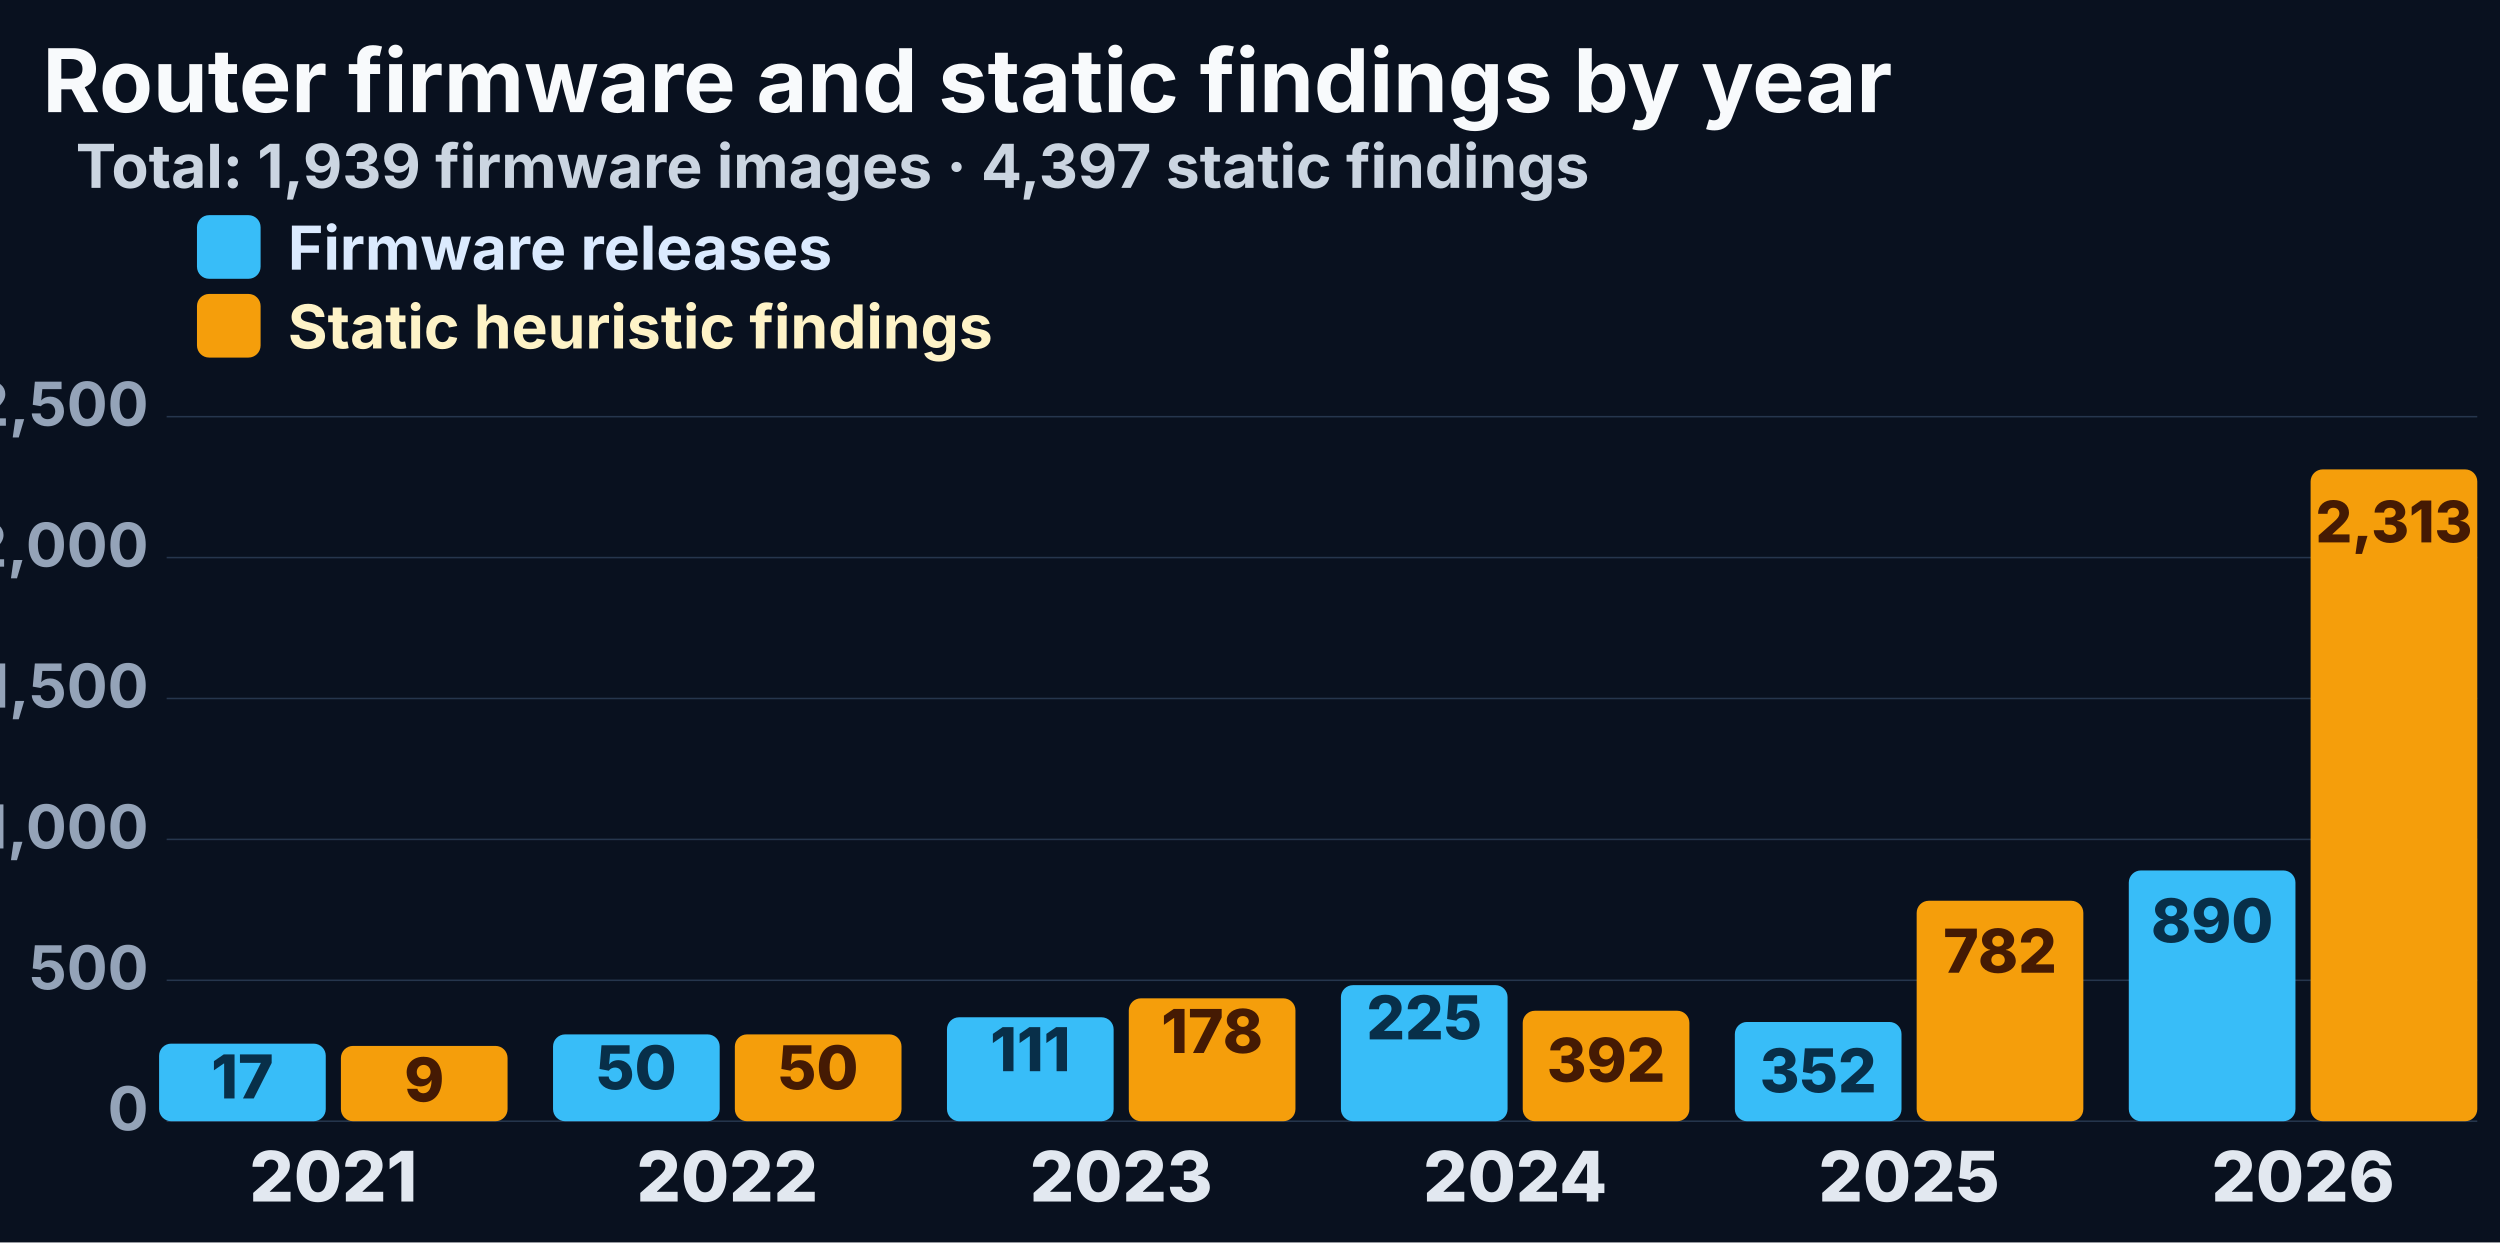
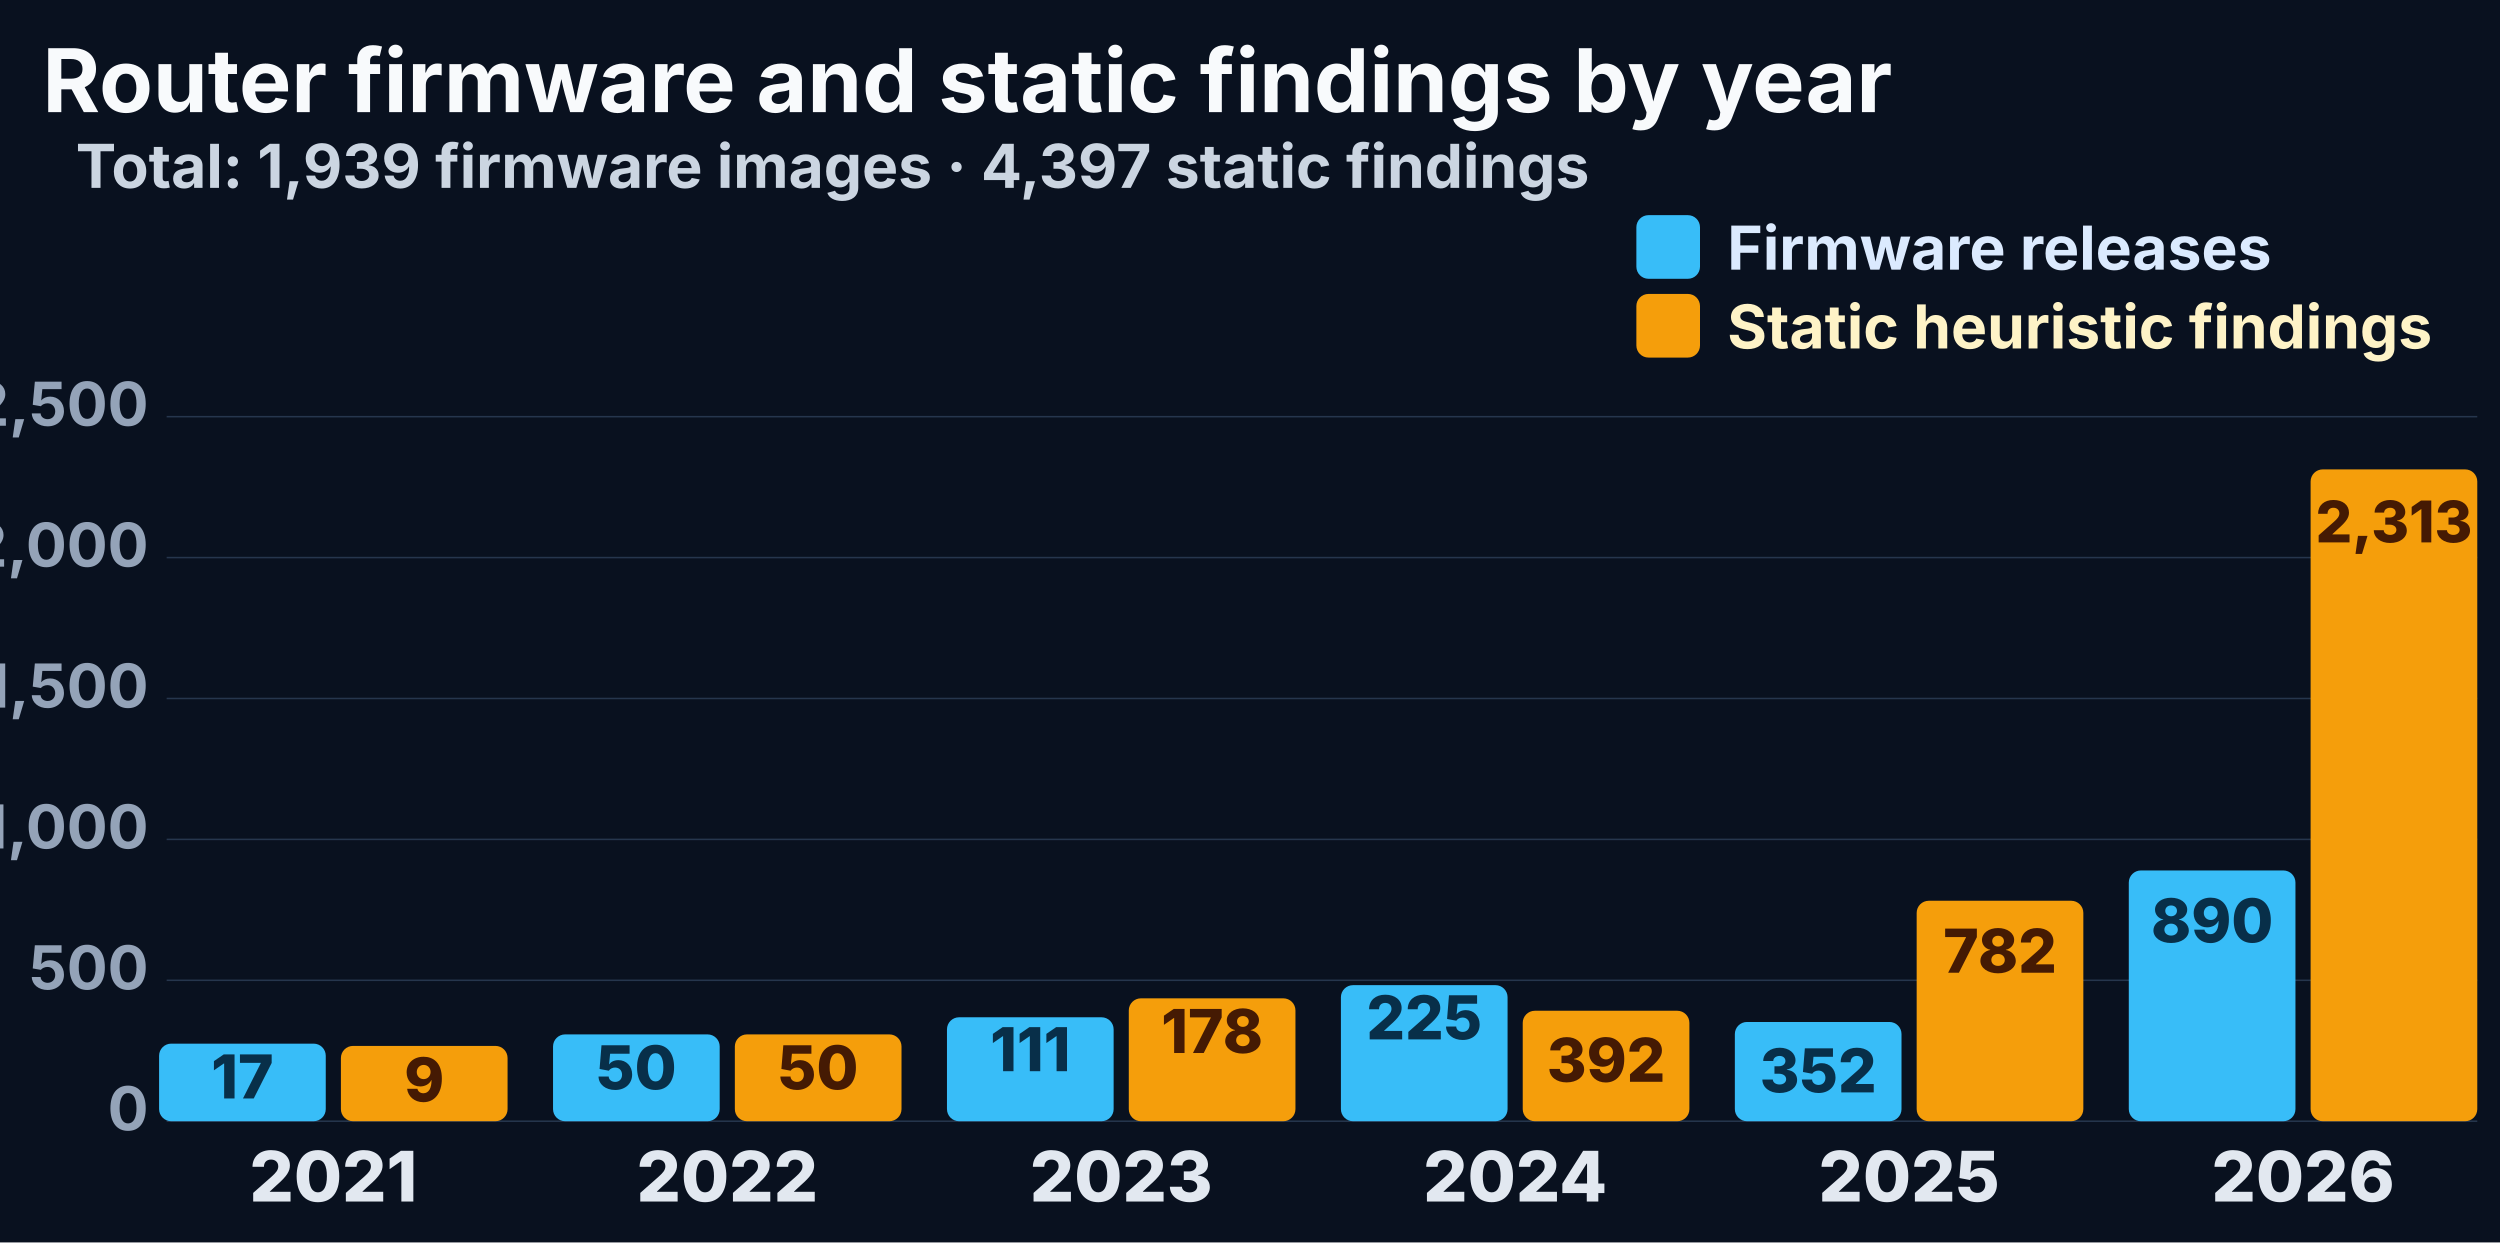
<svg xmlns="http://www.w3.org/2000/svg" width="1650" height="820" viewBox="0 0 1650 820" role="img" aria-labelledby="title desc">
  <rect width="1650" height="820" fill="#09111f" />
  <text x="28" y="74" fill="#f8fafc" font-family="Inter, Arial, sans-serif" font-size="58" font-weight="700">
    Router firmware and static findings by year
  </text>
  <text x="50" y="124" fill="#cbd5e1" font-family="Inter, Arial, sans-serif" font-size="40" font-weight="700">
    Total: 1,939 firmware images · 4,397 static findings
  </text>
  <g font-family="Inter, Arial, sans-serif" font-size="40" font-weight="700">
-     <rect x="130" y="142" width="42" height="42" rx="8" fill="#38bdf8" />
-     <text x="190" y="178" fill="#dbeafe">Firmware releases</text>
-     <rect x="130" y="194" width="42" height="42" rx="8" fill="#f59e0b" />
-     <text x="190" y="230" fill="#fef3c7">Static heuristic findings</text>
+     <rect x="1080" y="142" width="42" height="42" rx="8" fill="#38bdf8" />
+     <text x="1140" y="178" fill="#dbeafe">Firmware releases</text>
+     <rect x="1080" y="194" width="42" height="42" rx="8" fill="#f59e0b" />
+     <text x="1140" y="230" fill="#fef3c7">Static heuristic findings</text>
  </g>
  <g stroke="#26364d" stroke-width="1">
    <line x1="110" y1="740" x2="1635" y2="740" />
    <line x1="110" y1="647" x2="1635" y2="647" />
    <line x1="110" y1="554" x2="1635" y2="554" />
    <line x1="110" y1="461" x2="1635" y2="461" />
    <line x1="110" y1="368" x2="1635" y2="368" />
    <line x1="110" y1="275" x2="1635" y2="275" />
  </g>
  <g fill="#94a3b8" font-family="Inter, Arial, sans-serif" font-size="40" font-weight="700" text-anchor="end">
    <text x="98" y="746">0</text>
    <text x="98" y="653">500</text>
    <text x="98" y="560">1,000</text>
    <text x="98" y="467">1,500</text>
    <text x="98" y="374">2,000</text>
    <text x="98" y="281">2,500</text>
  </g>
  <rect x="105" y="688.8" width="110" height="51.2" rx="8" fill="#38bdf8" />
  <rect x="225" y="690.3" width="110" height="49.7" rx="8" fill="#f59e0b" />
  <text x="160" y="725" fill="#082f49" font-family="Inter, Arial, sans-serif" font-size="40" font-weight="800" text-anchor="middle">17</text>
  <text x="280" y="727" fill="#451a03" font-family="Inter, Arial, sans-serif" font-size="40" font-weight="800" text-anchor="middle">9</text>
  <rect x="365" y="682.7" width="110" height="57.3" rx="8" fill="#38bdf8" />
  <rect x="485" y="682.7" width="110" height="57.3" rx="8" fill="#f59e0b" />
  <text x="420" y="719" fill="#082f49" font-family="Inter, Arial, sans-serif" font-size="40" font-weight="800" text-anchor="middle">50</text>
  <text x="540" y="719" fill="#451a03" font-family="Inter, Arial, sans-serif" font-size="40" font-weight="800" text-anchor="middle">50</text>
  <rect x="625" y="671.4" width="110" height="68.6" rx="8" fill="#38bdf8" />
  <rect x="745" y="658.9" width="110" height="81.1" rx="8" fill="#f59e0b" />
  <text x="680" y="707" fill="#082f49" font-family="Inter, Arial, sans-serif" font-size="40" font-weight="800" text-anchor="middle">111</text>
  <text x="800" y="695" fill="#451a03" font-family="Inter, Arial, sans-serif" font-size="40" font-weight="800" text-anchor="middle">178</text>
  <rect x="885" y="650.2" width="110" height="89.8" rx="8" fill="#38bdf8" />
  <rect x="1005" y="667.1" width="110" height="72.9" rx="8" fill="#f59e0b" />
  <text x="940" y="686" fill="#082f49" font-family="Inter, Arial, sans-serif" font-size="40" font-weight="800" text-anchor="middle">225</text>
  <text x="1060" y="714" fill="#451a03" font-family="Inter, Arial, sans-serif" font-size="40" font-weight="800" text-anchor="middle">392</text>
  <rect x="1145" y="674.5" width="110" height="65.5" rx="8" fill="#38bdf8" />
  <rect x="1265" y="594.5" width="110" height="145.5" rx="8" fill="#f59e0b" />
  <text x="1200" y="721" fill="#082f49" font-family="Inter, Arial, sans-serif" font-size="40" font-weight="800" text-anchor="middle">352</text>
  <text x="1320" y="642" fill="#451a03" font-family="Inter, Arial, sans-serif" font-size="40" font-weight="800" text-anchor="middle">782</text>
  <rect x="1405" y="574.5" width="110" height="165.5" rx="8" fill="#38bdf8" />
  <rect x="1525" y="309.8" width="110" height="430.2" rx="8" fill="#f59e0b" />
  <text x="1460" y="622" fill="#082f49" font-family="Inter, Arial, sans-serif" font-size="40" font-weight="800" text-anchor="middle">890</text>
  <text x="1580" y="358" fill="#451a03" font-family="Inter, Arial, sans-serif" font-size="38" font-weight="800" text-anchor="middle">2,313</text>
  <g fill="#e2e8f0" font-family="Inter, Arial, sans-serif" font-size="46" font-weight="800" text-anchor="middle">
    <text x="220" y="793">2021</text>
    <text x="480" y="793">2022</text>
    <text x="740" y="793">2023</text>
    <text x="1000" y="793">2024</text>
    <text x="1260" y="793">2025</text>
    <text x="1520" y="793">2026</text>
  </g>
</svg>
